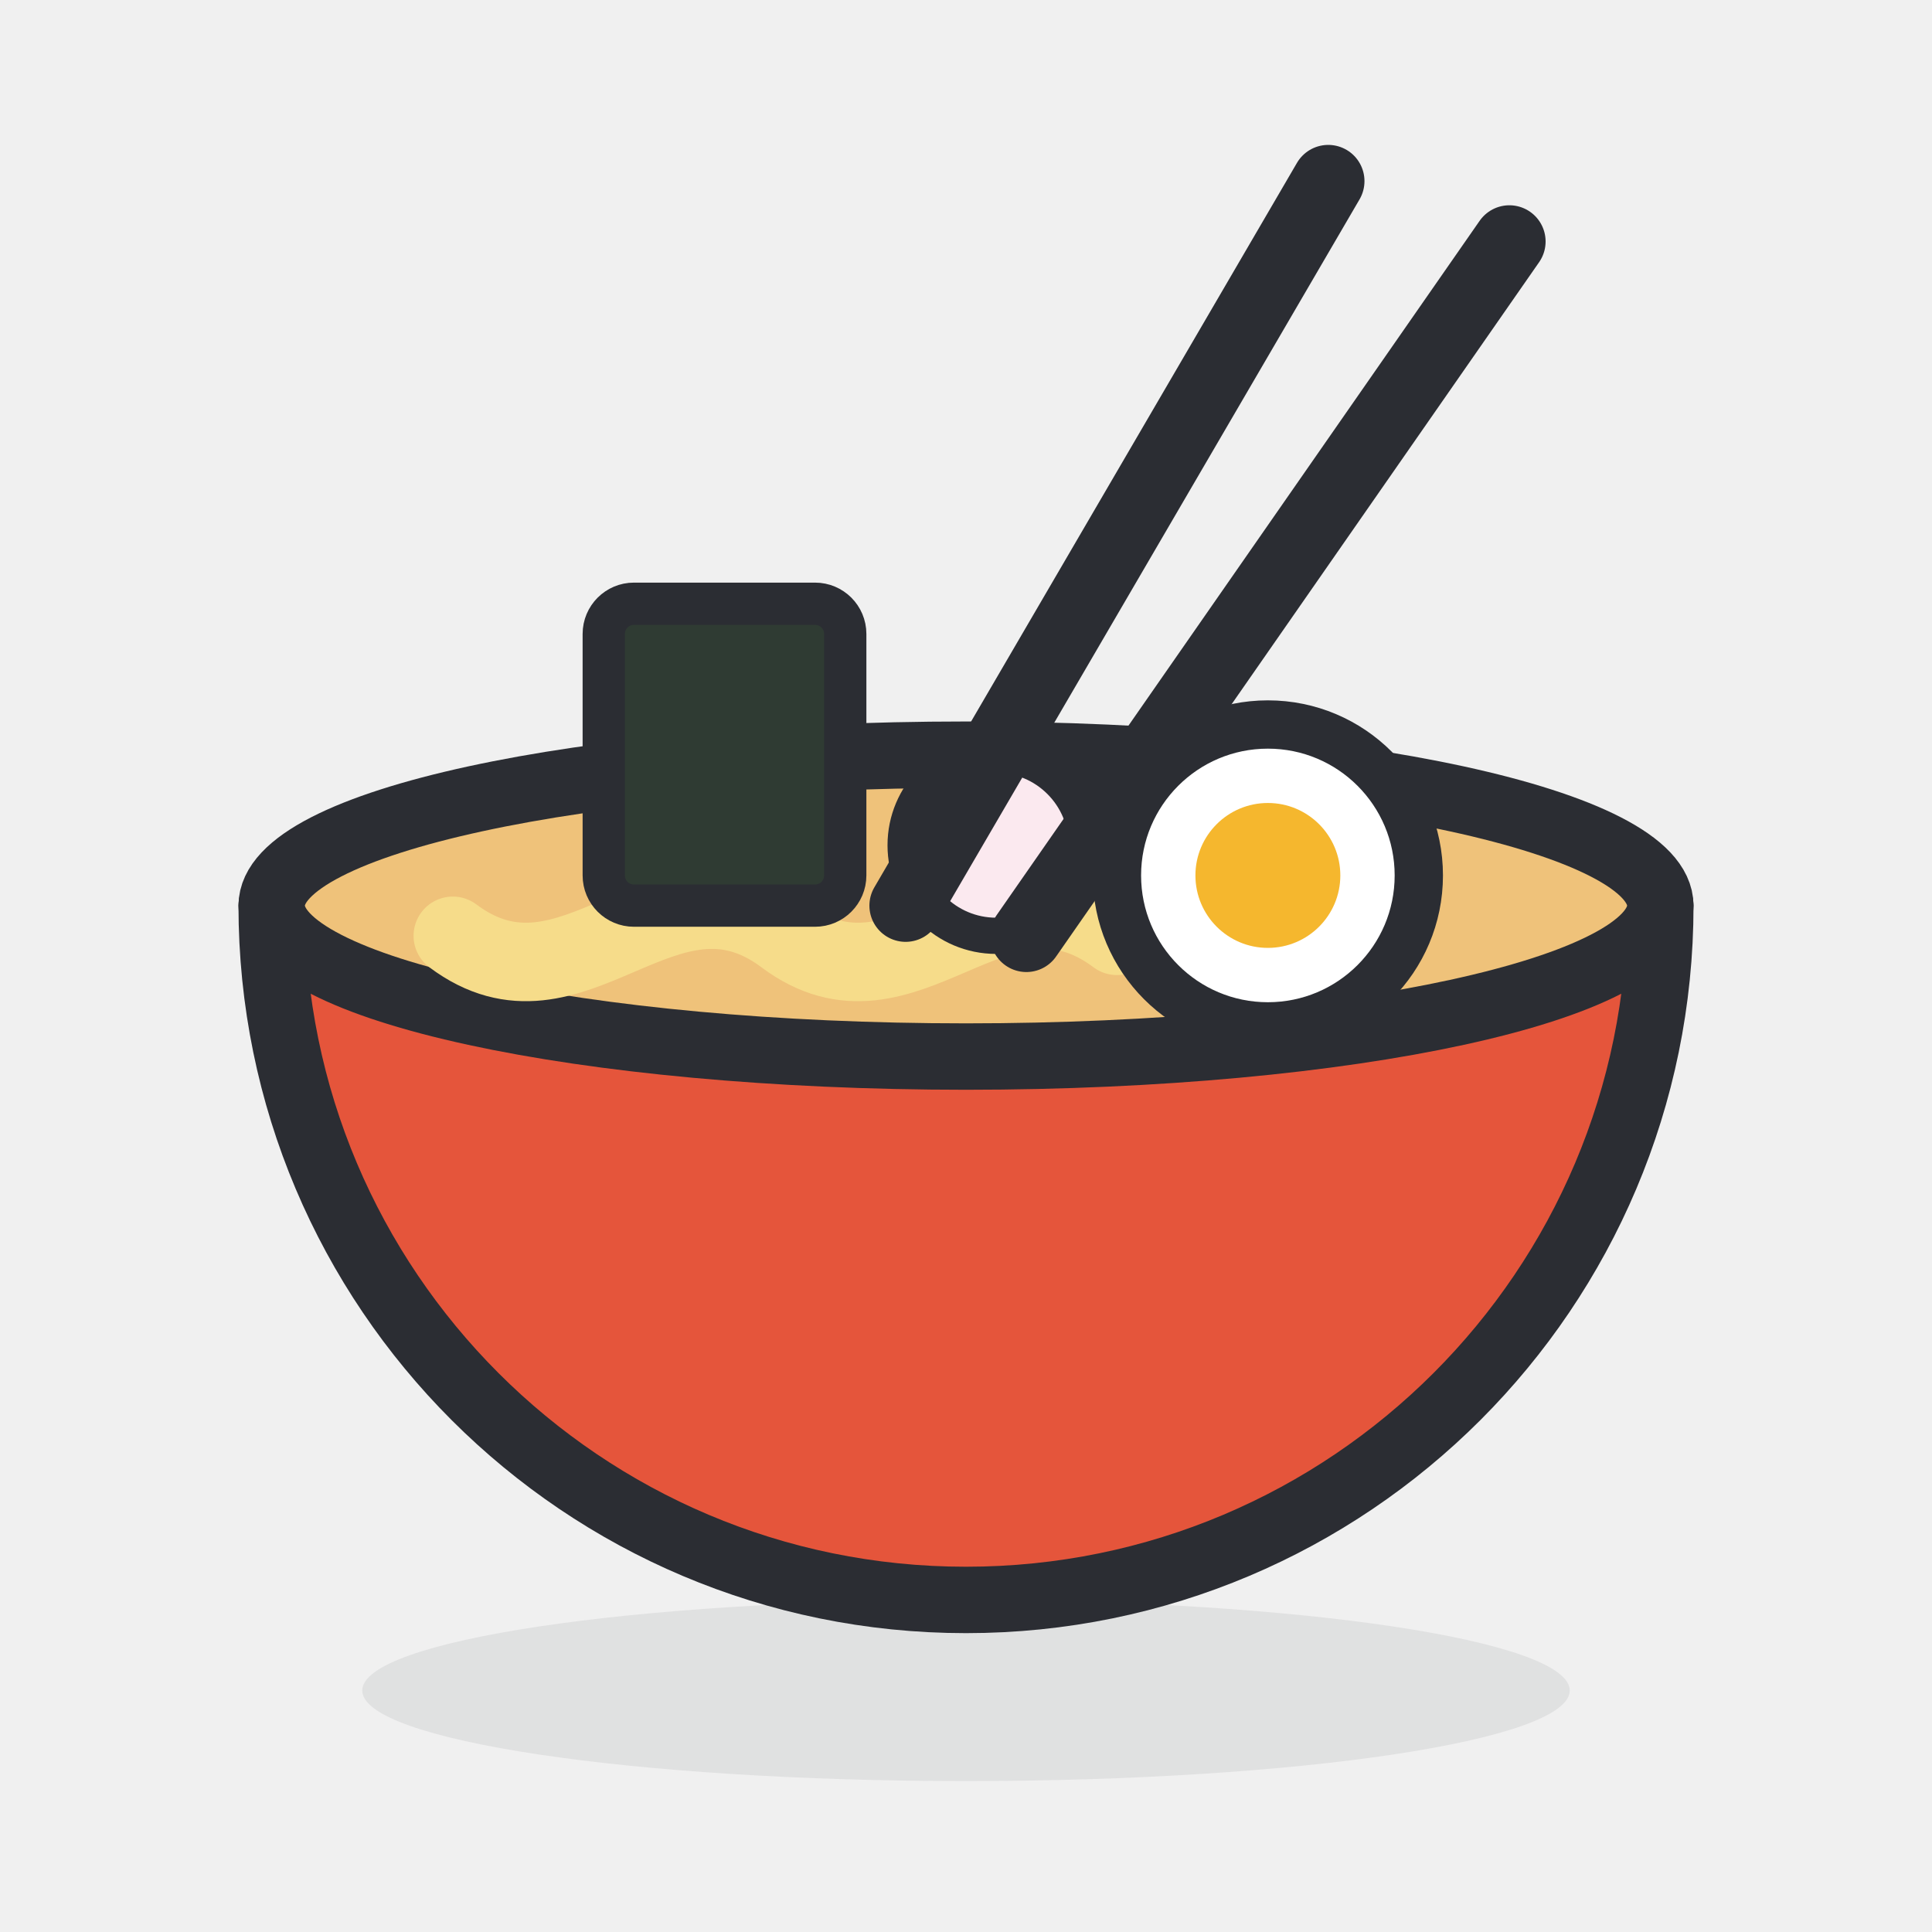
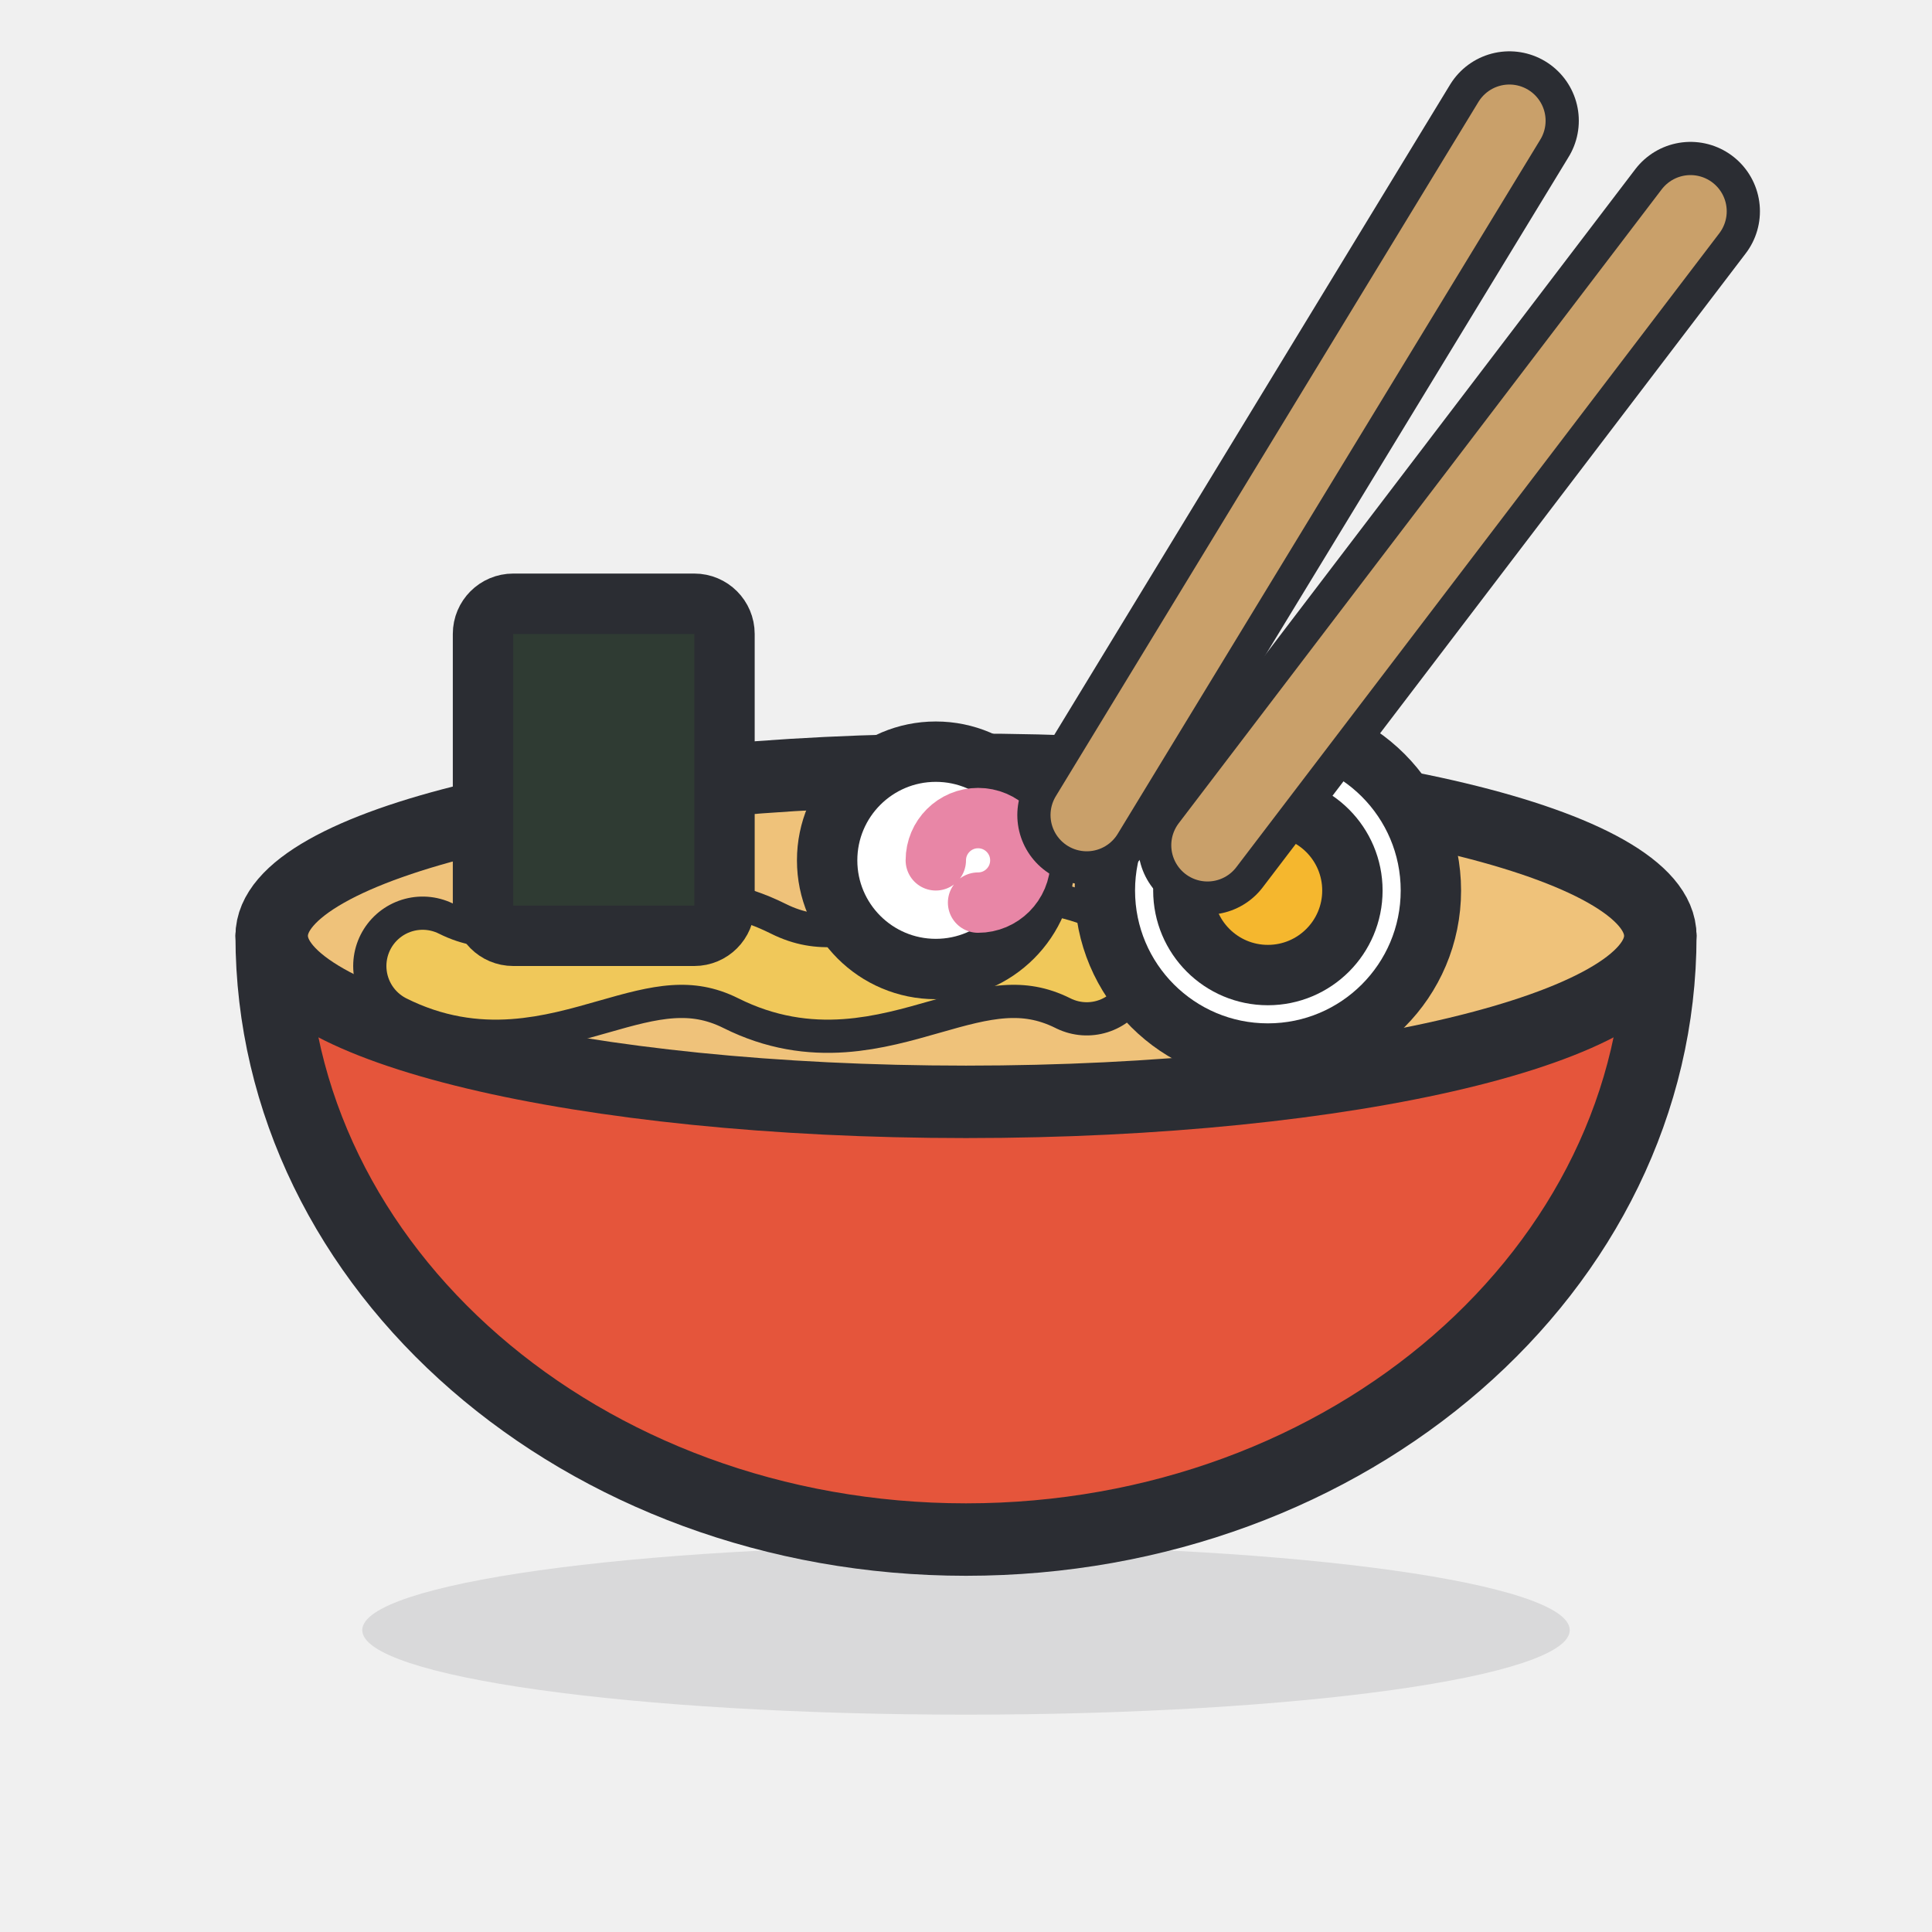
<svg xmlns="http://www.w3.org/2000/svg" viewBox="0 0 64 64">
-   <ellipse cx="32" cy="56" rx="20" ry="3" fill="#2b2d33" opacity=".08" />
-   <g fill="#e5553b" stroke="#2b2d33" stroke-width="2.2" stroke-linejoin="round" stroke-linecap="round">
-     <path d="M9 30h46a23 23 0 0 1-46 0z" />
+   <ellipse cx="32" cy="54" rx="20" ry="2.8" fill="#2b2d33" opacity=".12" />
+   <g fill="#e5553b" stroke="#2b2d33" stroke-width="2.4" stroke-linejoin="round" stroke-linecap="round">
+     <path d="M9.0 31h46a23.0 20 0 0 1-46 0z" />
  </g>
-   <g fill="#efc27a" stroke="#2b2d33" stroke-width="2.2" stroke-linejoin="round" stroke-linecap="round">
-     <ellipse cx="32" cy="30" rx="23" ry="5" />
+   <g fill="#efc27a" stroke="#2b2d33" stroke-width="2.4" stroke-linejoin="round" stroke-linecap="round">
+     <ellipse cx="32" cy="31" rx="23" ry="5.5" />
  </g>
-   <g fill="none" stroke="#f6dc8a" stroke-width="2.6" stroke-linecap="round" stroke-linejoin="round">
-     <path d="M15 31c4 3 7-3 11 0s7-3 11 0" />
+   <g fill="none" stroke="#2b2d33" stroke-width="4.6" stroke-linecap="round" stroke-linejoin="round">
+     <path d="M14 32c4 2 7-2 11 0s7-2 11 0" />
  </g>
-   <g fill="#ffffff" stroke="#2b2d33" stroke-width="1.6" stroke-linejoin="round" stroke-linecap="round">
-     <circle cx="42" cy="29" r="5" />
+   <g fill="none" stroke="#f0c85a" stroke-width="2.4" stroke-linecap="round" stroke-linejoin="round">
+     <path d="M14 32c4 2 7-2 11 0s7-2 11 0" />
  </g>
-   <g fill="#f5b72e" stroke="none">
-     <circle cx="42" cy="29" r="2.4" />
+   <g fill="#ffffff" stroke="#2b2d33" stroke-width="2.0" stroke-linejoin="round" stroke-linecap="round">
+     <circle cx="42" cy="29.5" r="5.4" />
  </g>
-   <g fill="#2f3b33" stroke="#2b2d33" stroke-width="1.4" stroke-linejoin="round" stroke-linecap="round">
-     <rect x="20" y="20" width="8" height="10" rx="1" />
+   <g fill="#f5b72e" stroke="#2b2d33" stroke-width="2.0" stroke-linejoin="round" stroke-linecap="round">
+     <circle cx="42" cy="29.5" r="2.8" />
  </g>
-   <g fill="#fbe9ef" stroke="#2b2d33" stroke-width="1.2" stroke-linejoin="round" stroke-linecap="round">
-     <circle cx="33" cy="28" r="3" />
+   <g fill="#2f3b33" stroke="#2b2d33" stroke-width="2.0" stroke-linejoin="round" stroke-linecap="round">
+     <rect x="16" y="20" width="8" height="11" rx="1" />
  </g>
-   <g fill="none" stroke="#2b2d33" stroke-width="2.4" stroke-linecap="round" stroke-linejoin="round">
-     <path d="M44 6L30 30M50 8L34 31" />
+   <g fill="#ffffff" stroke="#2b2d33" stroke-width="2.0" stroke-linejoin="round" stroke-linecap="round">
+     <circle cx="31" cy="28.5" r="3.6" />
+   </g>
+   <g fill="none" stroke="#e886a6" stroke-width="2" stroke-linecap="round" stroke-linejoin="round">
+     <path d="M31 28.5a1.4 1.4 0 1 1 1.4 1.4" />
+   </g>
+   <g fill="none" stroke="#2b2d33" stroke-width="4.6" stroke-linecap="round" stroke-linejoin="round">
+     <path d="M50 4L36 27" />
+   </g>
+   <g fill="none" stroke="#c9a06a" stroke-width="2.4" stroke-linecap="round" stroke-linejoin="round">
+     <path d="M50 4L36 27" />
+   </g>
+   <g fill="none" stroke="#2b2d33" stroke-width="4.6" stroke-linecap="round" stroke-linejoin="round">
+     <path d="M56 7L40 28" />
+   </g>
+   <g fill="none" stroke="#c9a06a" stroke-width="2.4" stroke-linecap="round" stroke-linejoin="round">
+     <path d="M56 7L40 28" />
  </g>
</svg>
